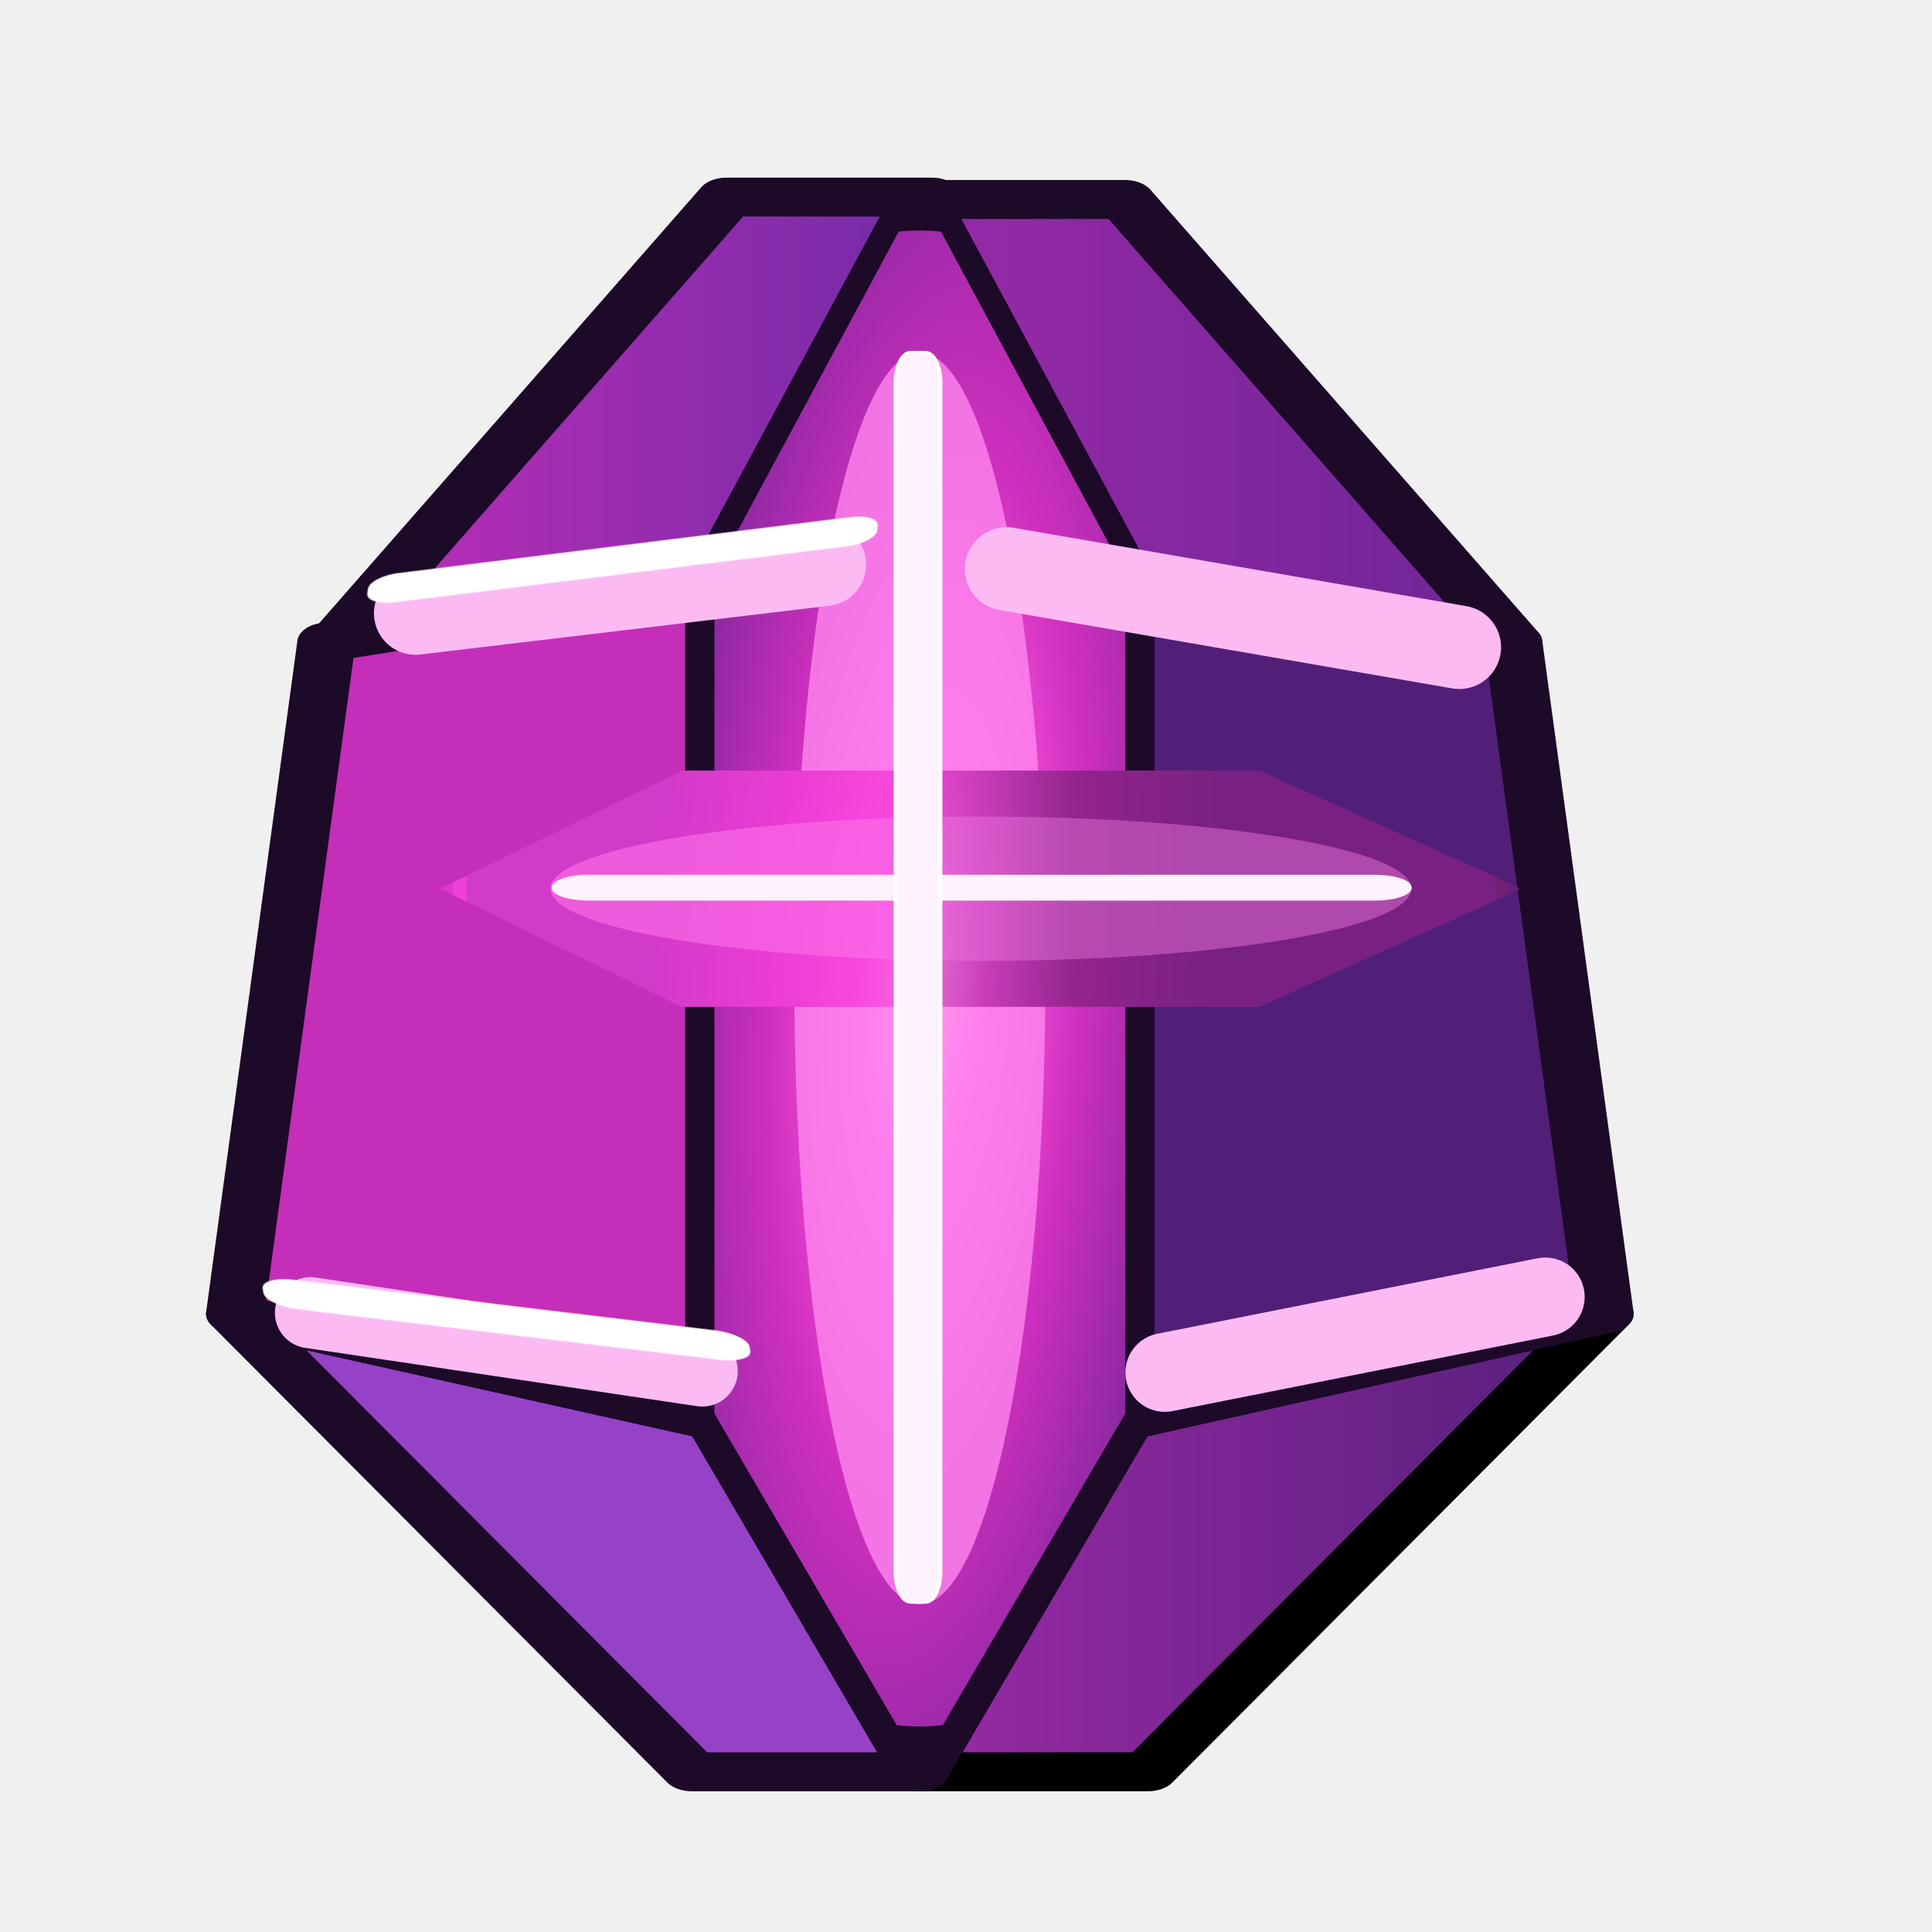
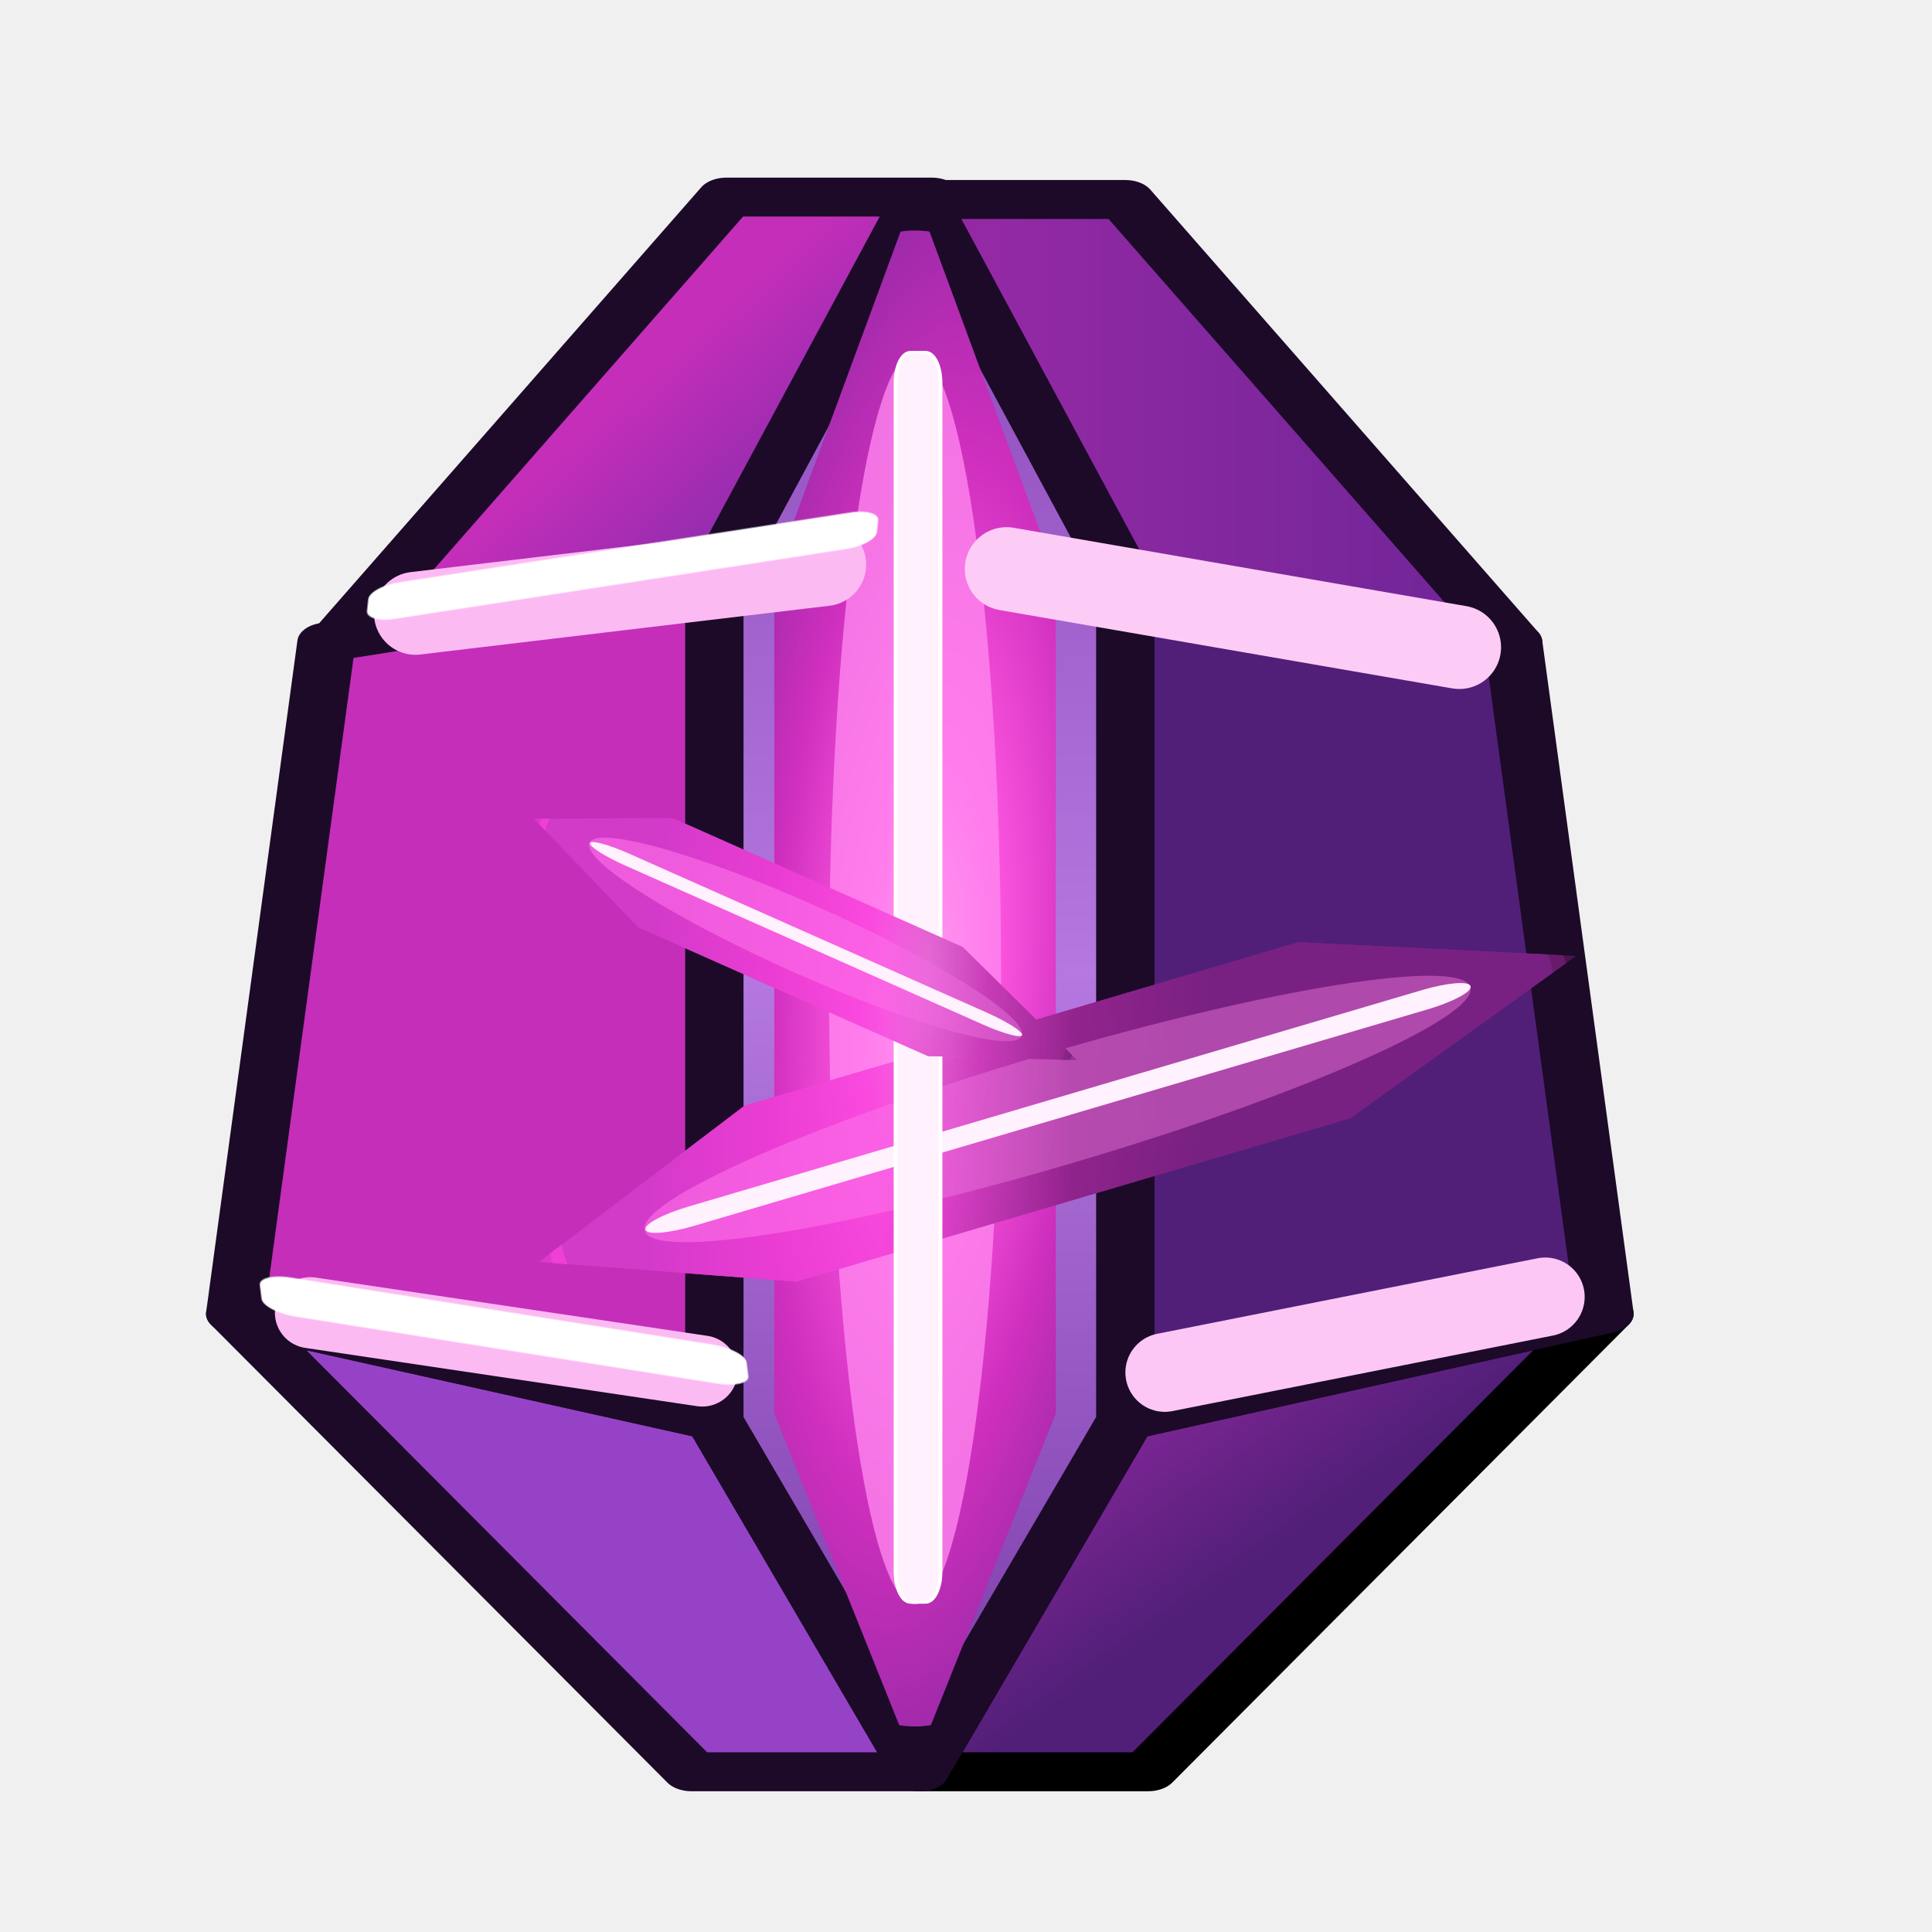
<svg xmlns="http://www.w3.org/2000/svg" xmlns:xlink="http://www.w3.org/1999/xlink" width="252" height="252" viewBox="0 0 252 252" version="1.1" id="svg22">
  <defs id="defs10">
    <linearGradient id="linearGradient24">
      <stop style="stop-color:#f743de;stop-opacity:1;" offset="0" id="stop24" />
      <stop style="stop-color:#771f78;stop-opacity:1;" offset="1" id="stop26" />
    </linearGradient>
    <linearGradient id="linearGradient16">
-       <stop style="stop-color:#511f78;stop-opacity:1;" offset="0" id="stop16" />
+       <stop style="stop-color:#511f78;stop-opacity:1;" offset="0.478" id="stop16" />
      <stop style="stop-color:#9c2aa8;stop-opacity:1;" offset="1" id="stop17" />
    </linearGradient>
    <linearGradient id="linearGradient13">
      <stop style="stop-color:#6b2596;stop-opacity:1;" offset="0" id="stop13" />
      <stop style="stop-color:#9b2aa7;stop-opacity:1;" offset="1" id="stop14" />
    </linearGradient>
    <linearGradient id="linearGradient1">
      <stop style="stop-color:#702ba7;stop-opacity:1;" offset="0" id="stop11" />
-       <stop style="stop-color:#c42eb9;stop-opacity:1;" offset="1" id="stop12" />
+       <stop style="stop-color:#c42eb9;stop-opacity:1;" offset="0.53" id="stop12" />
    </linearGradient>
    <linearGradient id="linearGradient25" x1="0" y1="0" x2="1" y2="0">
      <stop offset="0" stop-color="#511f78" id="stop25" />
      <stop offset="1" stop-color="#511f78" id="stop23" style="stop-color:#c72ebb;stop-opacity:1;" />
    </linearGradient>
    <radialGradient id="lg_core" cx="232.831" cy="74.564" r="69.268" gradientTransform="matrix(-0.3564167,-0.03602327,0.08160575,-1.804927,166.2706,270.2874)" fx="232.831" fy="74.564" gradientUnits="userSpaceOnUse">
      <stop offset="0" stop-color="#ffd6f6" id="stop1" />
      <stop offset="0.22" stop-color="#ff58e2" id="stop2" />
      <stop offset="0.55" stop-color="#cf2fbe" id="stop3" />
      <stop offset="1" stop-color="#7d279a" id="stop4" />
    </radialGradient>
    <linearGradient id="lg_center" x1="164.645" y1="9.776" x2="164.645" y2="99.371" gradientTransform="matrix(-0.2886943,0,0,-2.33757,170.6048,256.1377)" gradientUnits="userSpaceOnUse">
      <stop offset="0" stop-color="#8a47b6" id="stop5" />
      <stop offset="0.5" stop-color="#b478e0" id="stop6" />
      <stop offset="1" stop-color="#793aa6" id="stop7" />
    </linearGradient>
    <linearGradient id="lg_side" x1="0" y1="0" x2="1" y2="0">
      <stop offset="0" stop-color="#511f78" id="stop8" style="stop-color:#c92ebb;stop-opacity:1;" />
      <stop offset="0.5" stop-color="#8a44ac" id="stop9" style="stop-color:#da68d7;stop-opacity:1;" />
      <stop offset="1" stop-color="#511f78" id="stop10" />
    </linearGradient>
    <clipPath id="lg_centerclip">
      <polygon points="108,180 90,230 72,180 72,70 90,24 108,70 " id="polygon10" />
    </clipPath>
    <linearGradient xlink:href="#linearGradient25" id="linearGradient22" x1="116.467" y1="43.239" x2="45.712" y2="43.239" gradientTransform="matrix(-0.4225366,0,0,-1.597124,170.6048,256.1377)" gradientUnits="userSpaceOnUse" />
-     <linearGradient xlink:href="#linearGradient1" id="linearGradient12" x1="87.45" y1="201" x2="144.55" y2="201" gradientUnits="userSpaceOnUse" gradientTransform="translate(1.048956,-0.3136675)" />
+     <linearGradient xlink:href="#linearGradient1" id="linearGradient12" x1="92.903" y1="184.219" x2="139.097" y2="217.781" gradientUnits="userSpaceOnUse" gradientTransform="translate(1.048956,-0.3136675)" />
    <linearGradient xlink:href="#linearGradient13" id="linearGradient14" x1="35.45" y1="201" x2="92.55" y2="201" gradientUnits="userSpaceOnUse" />
-     <linearGradient xlink:href="#linearGradient16" id="linearGradient17" x1="27.45" y1="54" x2="92.55" y2="54" gradientUnits="userSpaceOnUse" />
-     <radialGradient xlink:href="#lg_core" id="radialGradient21" gradientUnits="userSpaceOnUse" gradientTransform="matrix(-0.04193175,0.7747171,-2.100969,-0.1773805,243.0974,-50.41201)" cx="232.831" cy="74.564" fx="232.831" fy="74.564" r="69.268" />
-     <linearGradient xlink:href="#linearGradient24" id="linearGradient26" x1="90" y1="109" x2="90" y2="145" gradientUnits="userSpaceOnUse" gradientTransform="translate(-4.016263,-0.456008)" />
-     <linearGradient xlink:href="#linearGradient24" id="linearGradient2" gradientUnits="userSpaceOnUse" x1="90" y1="109" x2="90" y2="145" gradientTransform="translate(-4.016263,-0.456008)" />
-     <linearGradient xlink:href="#linearGradient24" id="linearGradient3" gradientUnits="userSpaceOnUse" x1="90" y1="109" x2="90" y2="145" gradientTransform="translate(-4.016263,-0.456008)" />
-     <linearGradient xlink:href="#linearGradient24" id="linearGradient4" gradientUnits="userSpaceOnUse" x1="90" y1="109" x2="90" y2="145" gradientTransform="translate(-4.016263,-0.456008)" />
+     <linearGradient xlink:href="#linearGradient16" id="linearGradient17" x1="36.195" y1="31.801" x2="83.806" y2="76.199" gradientUnits="userSpaceOnUse" />
+     <radialGradient xlink:href="#lg_core" id="radialGradient21" gradientUnits="userSpaceOnUse" gradientTransform="matrix(-0.2777613,0.7282147,-2.542057,-0.91282,376.4897,8.841318)" cx="232.831" cy="74.564" fx="232.831" fy="74.564" r="69.268" />
+     <linearGradient xlink:href="#linearGradient24" id="linearGradient26" x1="90" y1="109" x2="90" y2="145" gradientUnits="userSpaceOnUse" gradientTransform="matrix(1.234573,0.3535002,-0.291711,0.9591084,56.83707,-30.60017)" />
+     <linearGradient xlink:href="#linearGradient24" id="linearGradient2" gradientUnits="userSpaceOnUse" x1="90" y1="109" x2="90" y2="145" gradientTransform="matrix(1.234573,0.3535002,-0.291711,0.9591084,56.83707,-30.60017)" />
+     <linearGradient xlink:href="#linearGradient24" id="linearGradient3" gradientUnits="userSpaceOnUse" x1="90" y1="109" x2="90" y2="145" gradientTransform="matrix(1.234573,0.3535002,-0.291711,0.9591084,56.83707,-30.60017)" />
+     <linearGradient xlink:href="#linearGradient24" id="linearGradient4" gradientUnits="userSpaceOnUse" x1="90" y1="109" x2="90" y2="145" gradientTransform="matrix(1.234573,0.3535002,-0.291711,0.9591084,56.83707,-30.60017)" />
+     <radialGradient xlink:href="#lg_core" id="radialGradient1" gradientUnits="userSpaceOnUse" gradientTransform="matrix(-0.5200787,-0.03602327,0.1190781,-1.804927,200.6808,270.2874)" cx="232.831" cy="74.564" fx="232.831" fy="74.564" r="69.268" />
+     <radialGradient xlink:href="#lg_core" id="radialGradient2" gradientUnits="userSpaceOnUse" gradientTransform="matrix(0.4433018,1.3807,-4.103731,1.141153,297.7922,-235.3163)" cx="232.831" cy="74.564" fx="232.831" fy="74.564" r="69.268" />
+     <linearGradient xlink:href="#linearGradient24" id="linearGradient5" gradientUnits="userSpaceOnUse" gradientTransform="matrix(1.89628,-0.6904678,0.6748479,1.744827,-137.0917,22.4723)" x1="90" y1="109" x2="90" y2="145" />
+     <linearGradient xlink:href="#linearGradient24" id="linearGradient6" gradientUnits="userSpaceOnUse" gradientTransform="matrix(1.89628,-0.6904678,0.6748479,1.744827,-137.0917,22.4723)" x1="90" y1="109" x2="90" y2="145" />
+     <linearGradient xlink:href="#linearGradient24" id="linearGradient7" gradientUnits="userSpaceOnUse" gradientTransform="matrix(1.89628,-0.6904678,0.6748479,1.744827,-137.0917,22.4723)" x1="90" y1="109" x2="90" y2="145" />
+     <linearGradient xlink:href="#linearGradient24" id="linearGradient8" gradientUnits="userSpaceOnUse" gradientTransform="matrix(1.89628,-0.6904678,0.6748479,1.744827,-137.0917,22.4723)" x1="90" y1="109" x2="90" y2="145" />
  </defs>
  <polygon points="72,230 38,172 30,84 70,24 110,24 150,84 142,172 108,230 " fill="#1a0820" stroke="#0c0410" stroke-width="9" stroke-linejoin="round" id="polygon11" transform="matrix(-1.488468,0,0,-0.9955372,253.9398,253.4402)" style="stroke-width:0.8;stroke-dasharray:none" />
  <g stroke="#1c0a28" stroke-width="2.5" stroke-linejoin="round" id="g18" transform="matrix(-1.488468,0,0,-0.9955372,253.9398,254.9946)" style="stroke-width:5.1;stroke-dasharray:none">
    <polygon points="70,24 90,24 72,70 30,84 " fill="#491d63" id="polygon12" style="fill:url(#linearGradient17);fill-opacity:1;stroke-width:5.1;stroke-dasharray:none;stroke:#000000;stroke-opacity:1" />
    <polygon points="30,84 72,70 72,180 38,172 " fill="url(#lg_side)" id="polygon13" style="fill:url(#linearGradient22);stroke-width:5.1;stroke-dasharray:none" />
    <polygon points="38,172 72,180 90,230 72,230 " fill="#391450" id="polygon14" style="fill:url(#linearGradient14);fill-opacity:1;stroke-width:5.1;stroke-dasharray:none" />
    <polygon points="90,24 110,24 150,84 108,70 " fill="#491d63" id="polygon15" style="fill:#9642c7;fill-opacity:1;stroke-width:5.1;stroke-dasharray:none" />
    <polygon points="108,70 150,84 142,172 108,180 " fill="url(#lg_side)" id="polygon16" style="fill:#c42eb9;stroke-width:5.1;stroke-dasharray:none;fill-opacity:1" />
    <polygon points="142,172 108,230 90,230 108,180 " fill="#391450" id="polygon17" style="fill:url(#linearGradient12);stroke-width:5.1;stroke-dasharray:none" transform="translate(-1.048956,0.3136675)" />
    <polygon points="108,180 90,230 72,180 72,70 90,24 108,70 " fill="url(#lg_center)" id="polygon18" style="fill:url(#lg_center);stroke-width:5.1;stroke-dasharray:none" />
  </g>
-   <g clip-path="url(#lg_centerclip)" id="g19" style="stroke-width:37.4;stroke-dasharray:none" transform="matrix(-1.488468,0,0,-0.9955372,253.9398,254.0619)">
-     <ellipse cx="90" cy="127" rx="34" ry="98" fill="url(#lg_core)" id="ellipse18" style="fill:url(#lg_core);stroke-width:37.4;stroke-dasharray:none" />
+   <g clip-path="url(#lg_centerclip)" id="g19" style="stroke-width:37.4;stroke-dasharray:none" transform="matrix(-1.020067,0,0,-0.9955372,211.1592,254.0619)">
+     <ellipse cx="90" cy="127" rx="34" ry="98" fill="url(#lg_core)" id="ellipse18" style="fill:url(#radialGradient1);stroke-width:37.4;stroke-dasharray:none" />
    <ellipse cx="90" cy="127" rx="11" ry="82" fill="#ff86ef" opacity="0.8" id="ellipse19" style="stroke-width:37.4;stroke-dasharray:none" />
  </g>
  <path style="opacity:1;fill:#8c38be;fill-opacity:1;stroke:#fcbaf3;stroke-width:10.821;stroke-linecap:round;stroke-linejoin:round;stroke-miterlimit:5.4;stroke-dasharray:none;stroke-opacity:1" d="M 54.19,79.998 107.564,73.637 Z" id="path17" />
-   <path style="opacity:1;fill:#8c38be;fill-opacity:1;stroke:#fcbaf3;stroke-width:10.887;stroke-linecap:round;stroke-linejoin:round;stroke-miterlimit:5.4;stroke-dasharray:none;stroke-opacity:1" d="m 131.289,74.206 59.057,10.22 z" id="path18" />
+   <path style="opacity:1;fill:#8c38be;fill-opacity:1;stroke:#fdccf6;stroke-width:10.887;stroke-linecap:round;stroke-linejoin:round;stroke-miterlimit:5.4;stroke-dasharray:none;stroke-opacity:1" d="m 131.289,74.206 59.057,10.22 z" id="path18" />
  <path style="opacity:1;fill:#8c38be;fill-opacity:1;stroke:#fcbaf3;stroke-width:9.274;stroke-linecap:round;stroke-linejoin:round;stroke-miterlimit:5.4;stroke-dasharray:none;stroke-opacity:1" d="m 40.493,171.224 51.103,7.603 z" id="path19" />
-   <path style="opacity:1;fill:#8c38be;fill-opacity:1;stroke:#fcbaf3;stroke-width:10.276;stroke-linecap:round;stroke-linejoin:round;stroke-miterlimit:5.4;stroke-dasharray:none;stroke-opacity:1" d="m 201.559,169.163 -49.631,9.853 z" id="path20" />
-   <g clip-path="url(#lg_centerclip)" id="g21" style="stroke:url(#linearGradient26);stroke-width:37.4;stroke-linecap:round;stroke-linejoin:bevel;stroke-dasharray:none;stroke-opacity:0.493;paint-order:stroke fill markers" transform="matrix(0,-0.8552588,0.6847854,0,40.97278,192.892)">
+   <path style="opacity:1;fill:#8c38be;fill-opacity:1;stroke:#fdc7f5;stroke-width:10.276;stroke-linecap:round;stroke-linejoin:round;stroke-miterlimit:5.4;stroke-dasharray:none;stroke-opacity:1" d="m 201.559,169.163 -49.631,9.853 z" id="path20" />
+   <g clip-path="url(#lg_centerclip)" id="g21" style="stroke:url(#linearGradient26);stroke-width:37.4;stroke-linecap:round;stroke-linejoin:bevel;stroke-dasharray:none;stroke-opacity:0.493;paint-order:stroke fill markers" transform="matrix(-0.1880593,-0.637259,0.6567834,-0.1938211,71.44694,226.6159)">
    <ellipse cx="90" cy="127" rx="34" ry="98" fill="url(#lg_core)" id="ellipse20" style="fill:url(#radialGradient21);stroke:url(#linearGradient2);stroke-width:37.4;stroke-linecap:round;stroke-linejoin:bevel;stroke-dasharray:none;stroke-opacity:0.493;paint-order:stroke fill markers" />
    <ellipse cx="90" cy="127" rx="11" ry="82" fill="#ff86ef" opacity="0.8" id="ellipse21" style="stroke:url(#linearGradient3);stroke-width:37.4;stroke-linecap:round;stroke-linejoin:bevel;stroke-dasharray:none;stroke-opacity:0.493;paint-order:stroke fill markers" />
-     <rect x="88.186" y="45.249" width="3.941" height="163.814" rx="1.924" fill="#ffdcf9" opacity="0.55" id="rect21" style="opacity:1;fill:#fff1fd;fill-opacity:1;stroke:url(#linearGradient4);stroke-width:37.4;stroke-linecap:round;stroke-linejoin:bevel;stroke-dasharray:none;stroke-opacity:0.493;paint-order:stroke fill markers" ry="6.993" />
+     <rect x="88.186" y="45.249" width="3.941" height="163.814" rx="1.924" fill="#ffdcf9" opacity="0.55" id="rect21" style="opacity:1;fill:#fff1fd;fill-opacity:1;stroke:url(#linearGradient4);stroke-width:37.4;stroke-linecap:round;stroke-linejoin:bevel;stroke-dasharray:none;stroke-opacity:0.493;paint-order:stroke fill markers" ry="9.001" />
  </g>
  <rect x="88.186" y="45.249" width="3.941" height="163.814" rx="1.324" fill="#ffdcf9" opacity="0.55" id="rect19" style="stroke-width:0.329;stroke-dasharray:none;fill:#fff1fd;fill-opacity:1;stroke:#ffffff;stroke-opacity:1;opacity:1" ry="4.018" transform="matrix(-1.488468,0,0,-0.9955372,253.9398,254.0619)" />
-   <rect x="-87.047" y="59.614" width="3.748" height="66.929" rx="1.588" fill="#ffdcf9" opacity="0.55" id="rect22" style="opacity:1;fill:#ffffff;fill-opacity:1;stroke:#ffffff;stroke-width:0.205;stroke-dasharray:none;stroke-opacity:0.493" ry="3.778" transform="matrix(0.1311014,-0.991369,0.9924273,-0.1228331,0,0)" />
-   <rect x="168.049" y="6.235" width="3.816" height="63.863" rx="1.628" fill="#ffdcf9" opacity="0.55" id="rect23" style="opacity:1;fill:#ffffff;fill-opacity:1;stroke:#ffffff;stroke-width:0.202;stroke-dasharray:none;stroke-opacity:0.493" ry="4.321" transform="matrix(0.1657283,0.9861714,0.9928926,0.1190139,0,0)" />
+   <rect x="-90.615" y="57.975" width="4.671" height="67.188" rx="1.586" fill="#ffdcf9" opacity="0.55" id="rect22" style="opacity:1;fill:#ffffff;fill-opacity:1;stroke:#ffffff;stroke-width:0.229;stroke-dasharray:none;stroke-opacity:0.493" ry="3.769" transform="matrix(0.1051684,-0.9944544,0.988234,-0.1529494,0,0)" />
+   <rect x="165.287" y="13.109" width="5.023" height="64.173" rx="1.624" fill="#ffdcf9" opacity="0.55" id="rect23" style="opacity:1;fill:#ffffff;fill-opacity:1;stroke:#ffffff;stroke-width:0.232;stroke-dasharray:none;stroke-opacity:0.493" ry="4.304" transform="matrix(0.1258259,0.9920523,0.9876218,0.1568538,0,0)" />
+   <g clip-path="url(#lg_centerclip)" id="g2" style="stroke:url(#linearGradient8);stroke-width:37.4;stroke-linecap:round;stroke-linejoin:bevel;stroke-dasharray:none;stroke-opacity:0.493;paint-order:stroke fill markers" transform="matrix(0.1252628,-0.3953432,0.344018,0.1529071,50.10213,138.6925)">
+     <ellipse cx="90" cy="127" rx="34" ry="98" fill="url(#lg_core)" id="ellipse1" style="fill:url(#radialGradient2);stroke:url(#linearGradient5);stroke-width:37.4;stroke-linecap:round;stroke-linejoin:bevel;stroke-dasharray:none;stroke-opacity:0.493;paint-order:stroke fill markers" />
+     <ellipse cx="90" cy="127" rx="11" ry="82" fill="#ff86ef" opacity="0.8" id="ellipse2" style="stroke:url(#linearGradient6);stroke-width:37.4;stroke-linecap:round;stroke-linejoin:bevel;stroke-dasharray:none;stroke-opacity:0.493;paint-order:stroke fill markers" />
+     <rect x="88.186" y="45.249" width="3.941" height="163.814" rx="3.586" fill="#ffdcf9" opacity="0.55" id="rect2" style="opacity:1;fill:#fff1fd;fill-opacity:1;stroke:url(#linearGradient7);stroke-width:37.4;stroke-linecap:round;stroke-linejoin:bevel;stroke-dasharray:none;stroke-opacity:0.493;paint-order:stroke fill markers" ry="14.163" />
+   </g>
</svg>
